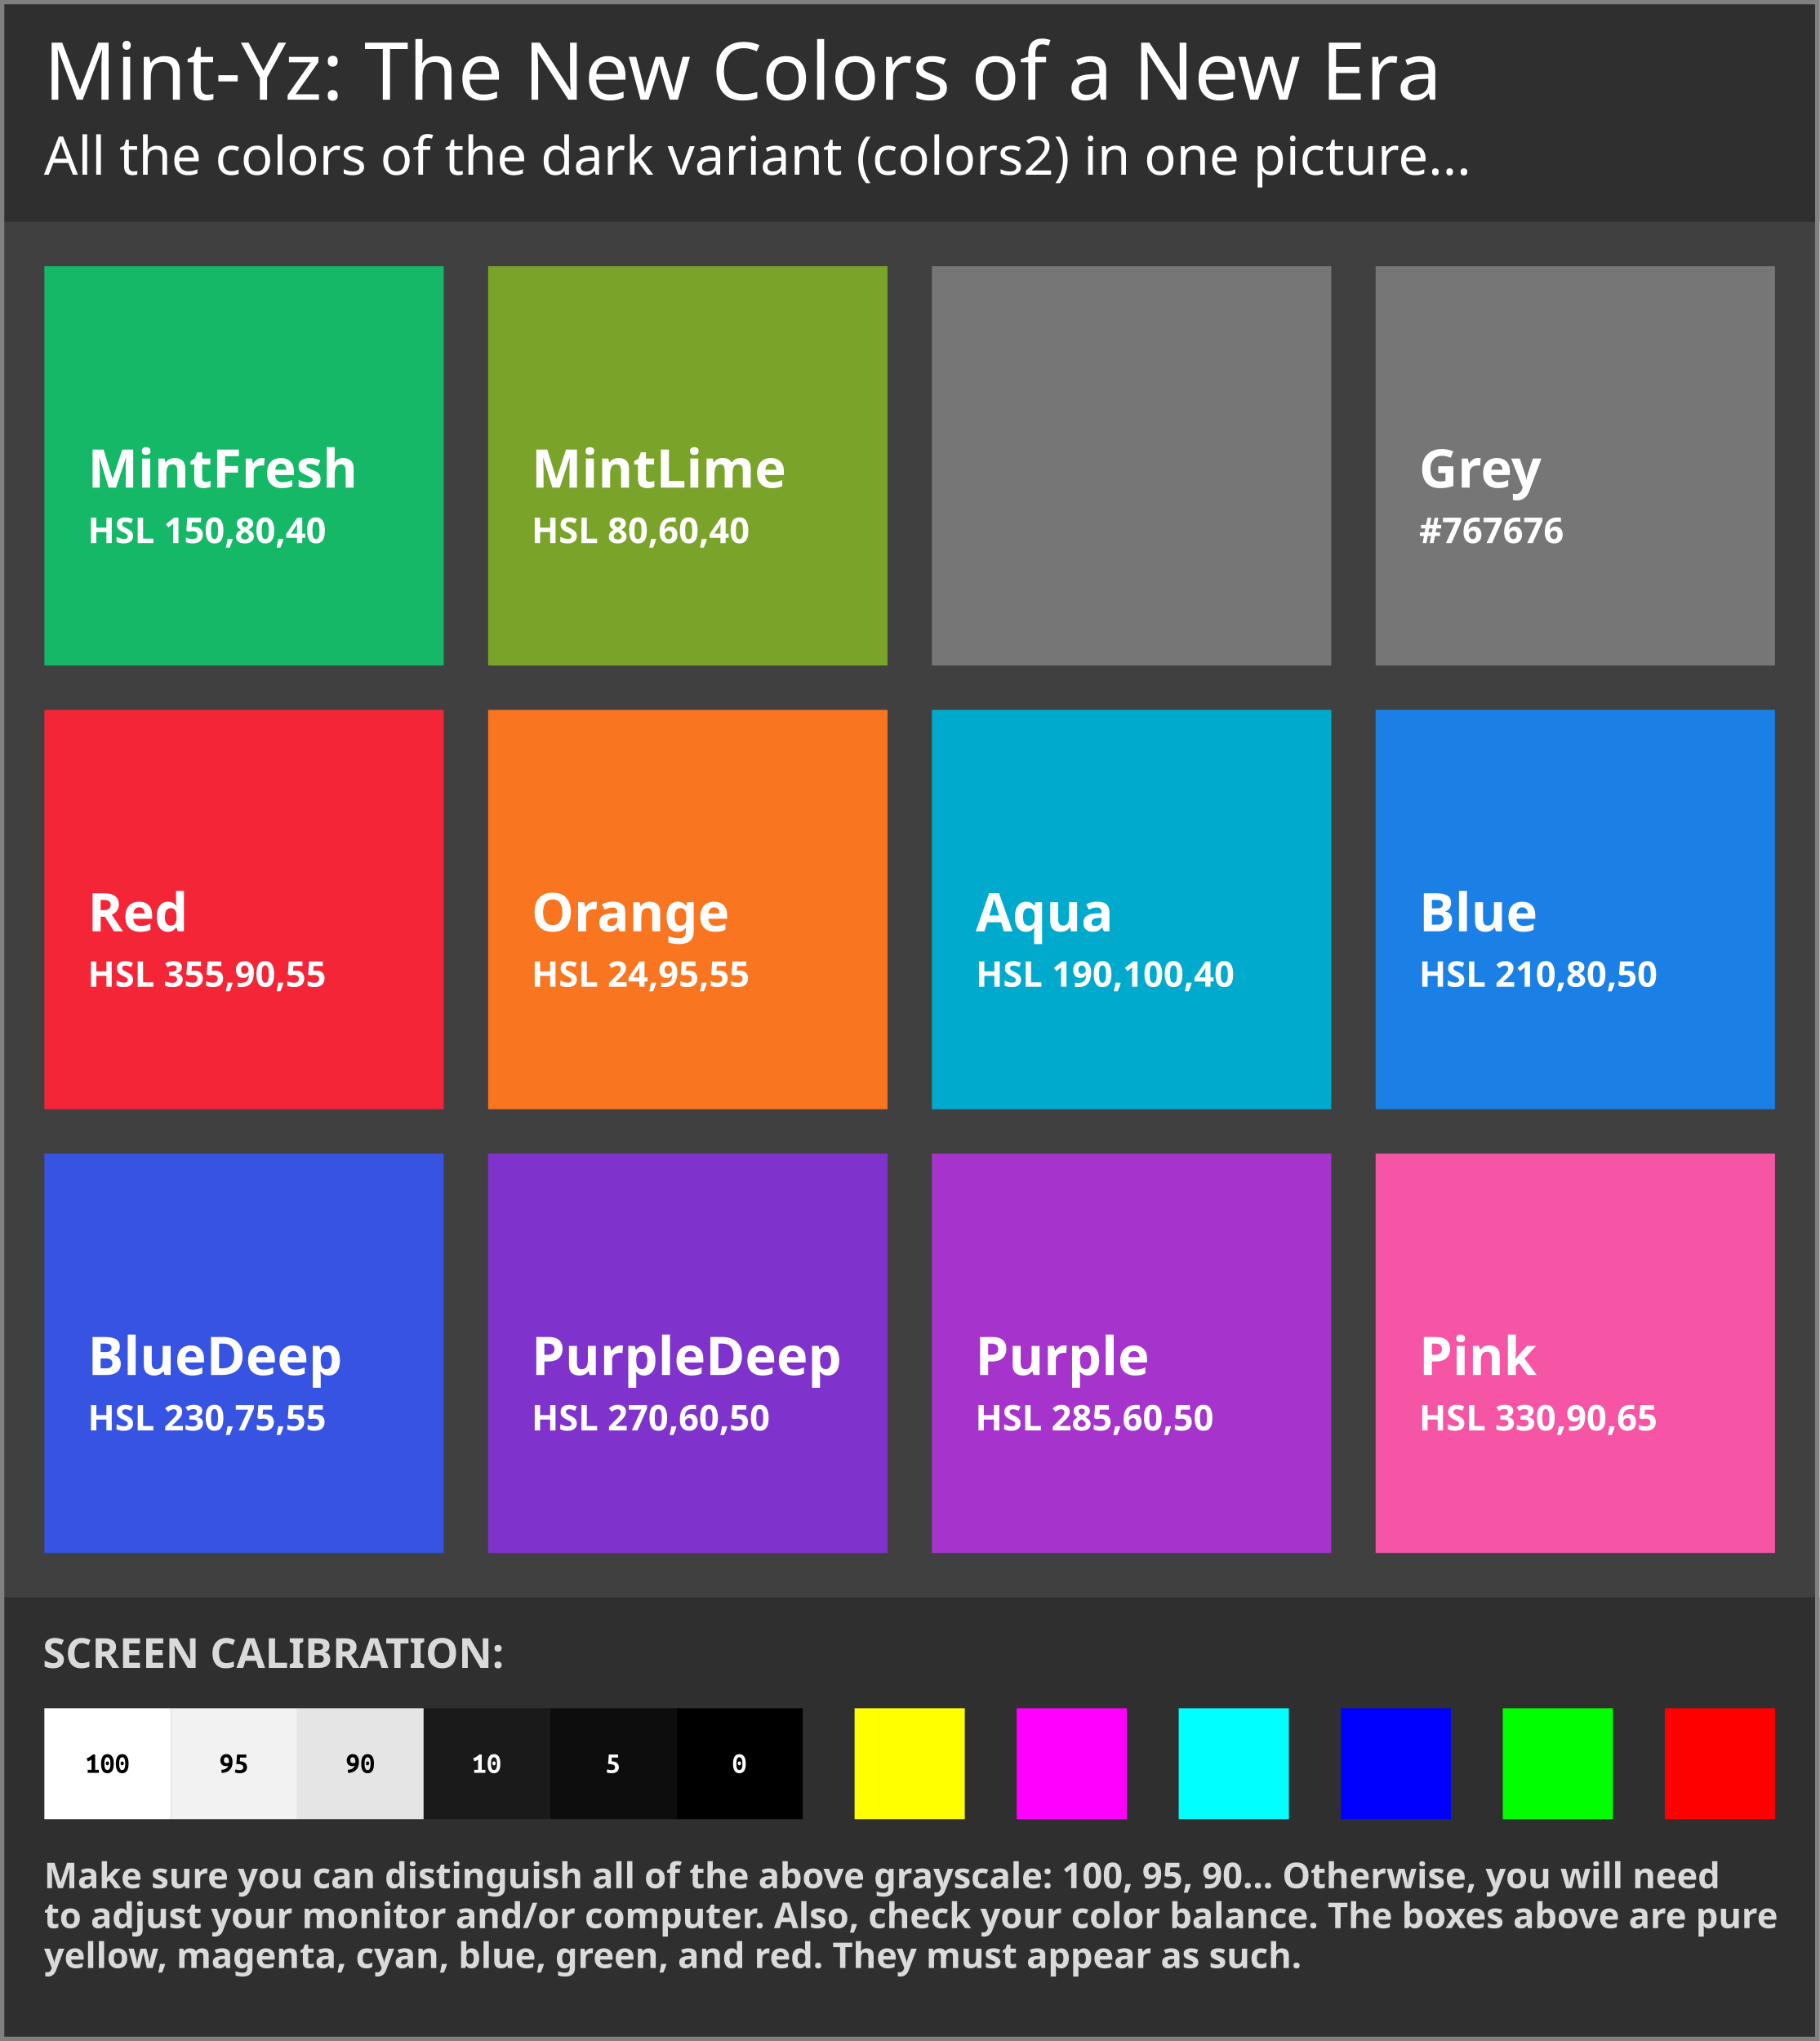
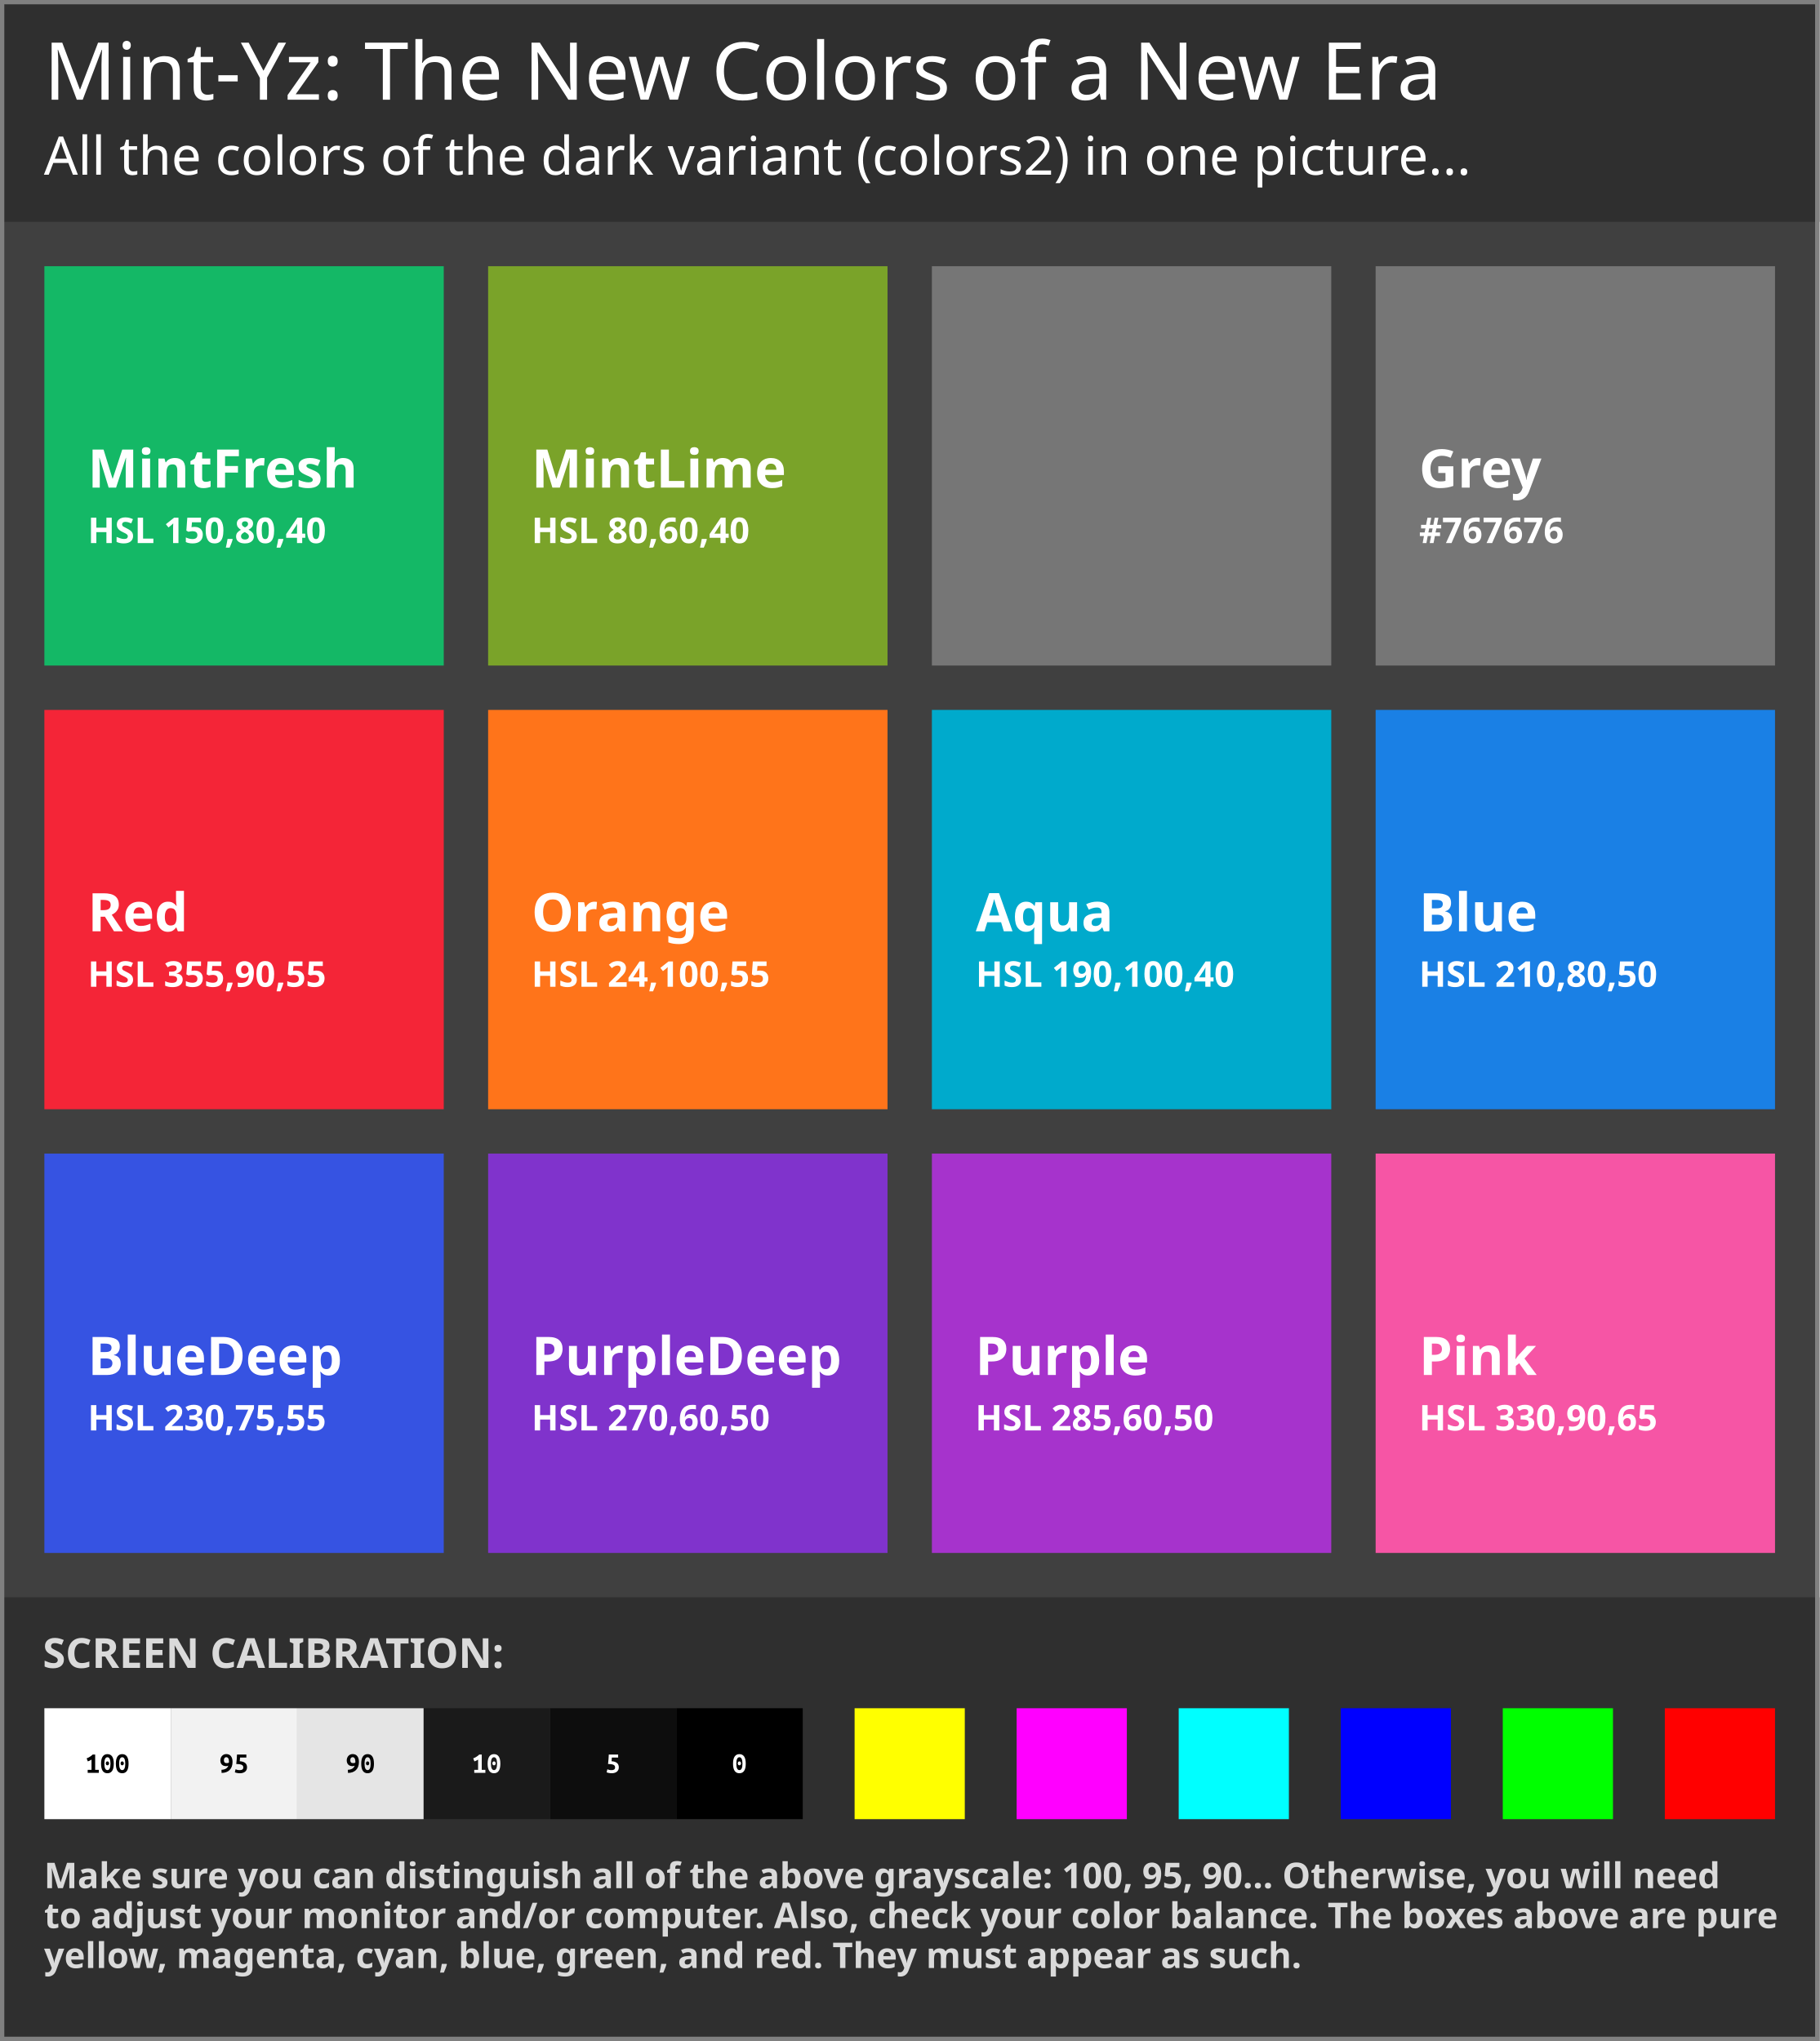
<svg xmlns="http://www.w3.org/2000/svg" width="820" height="920" viewBox="0 0 820 920" version="1.1" id="svg8">
  <defs id="defs2" />
  <g id="layer5">
    <rect y="0" x="0" height="920" width="820" id="rect122" style="fill:#ffffff;fill-opacity:1;stroke:none;stroke-width:0;stroke-opacity:1" />
    <rect transform="translate(0,-91.79999)" style="fill:#404040;fill-opacity:1;stroke:#08914d;stroke-width:0" id="rect146" width="820" height="920" x="2.2301638e-06" y="91.8" />
    <g id="g1130" transform="translate(0,-91.79999)">
      <rect y="811.8" x="0" height="200" width="820" id="rect4820" style="vector-effect:none;fill:#2f2f2f;fill-opacity:1;stroke:none;stroke-width:0;stroke-linecap:butt;stroke-linejoin:miter;stroke-miterlimit:4;stroke-dasharray:none;stroke-dashoffset:0;stroke-opacity:1" />
      <g id="g1089">
        <g transform="matrix(0,-2.099737,2.760329,0,-19.81775,839.5778)" style="display:inline" id="g1269">
          <rect transform="rotate(-90)" rx="6.3846035e-17" y="-34.396" x="-297" height="23.812" width="17.992" id="rect7" style="fill:#ff0000;fill-opacity:1;stroke:none;stroke-width:0.15;stroke-miterlimit:4;stroke-dasharray:none;stroke-opacity:1" />
          <rect transform="rotate(-90)" style="fill:#00ff00;fill-opacity:1;stroke:none;stroke-width:0.15;stroke-miterlimit:4;stroke-dasharray:none;stroke-opacity:1" id="rect9" width="17.992" height="23.812" x="-270.542" y="-34.396" rx="6.3846035e-17" />
          <rect transform="rotate(-90)" rx="6.3846035e-17" y="-34.396" x="-244.083" height="23.812" width="17.992" id="rect11" style="fill:#0000ff;fill-opacity:1;stroke:none;stroke-width:0.15;stroke-miterlimit:4;stroke-dasharray:none;stroke-opacity:1" />
          <rect transform="rotate(-90)" style="fill:#ffff00;fill-opacity:1;stroke:none;stroke-width:0.15;stroke-miterlimit:4;stroke-dasharray:none;stroke-opacity:1" id="rect818" width="17.992" height="23.812" x="-164.708" y="-34.396" rx="6.3846035e-17" />
          <rect transform="rotate(-90)" rx="6.3846035e-17" y="-34.396" x="-217.625" height="23.812" width="17.992" id="rect820-7" style="fill:#00ffff;fill-opacity:1;stroke:none;stroke-width:0.15;stroke-miterlimit:4;stroke-dasharray:none;stroke-opacity:1" />
          <rect transform="rotate(-90)" style="fill:#ff00ff;fill-opacity:1;stroke:none;stroke-width:0.15;stroke-miterlimit:4;stroke-dasharray:none;stroke-opacity:1" id="rect822-6" width="17.992" height="23.812" x="-191.167" y="-34.396" rx="6.3846035e-17" />
        </g>
        <rect transform="scale(-1)" style="display:inline;fill:#000000;fill-opacity:1;stroke:none;stroke-width:0.387;stroke-miterlimit:4;stroke-dasharray:none;stroke-opacity:1" id="rect1035" width="56.966" height="50" x="-361.798" y="-911.8" rx="2.0215312e-16" />
        <rect transform="scale(-1)" rx="2.0215312e-16" y="-911.8" x="-304.831" height="50" width="56.966" id="rect1037" style="display:inline;fill:#0d0d0d;fill-opacity:1;stroke:none;stroke-width:0.387;stroke-miterlimit:4;stroke-dasharray:none;stroke-opacity:1" />
        <rect transform="scale(-1)" style="display:inline;fill:#f2f2f2;fill-opacity:1;stroke:none;stroke-width:0.387;stroke-miterlimit:4;stroke-dasharray:none;stroke-opacity:1" id="rect1039" width="56.966" height="50" x="-133.933" y="-911.8" rx="2.0215312e-16" />
        <rect transform="scale(-1)" rx="2.0215312e-16" y="-911.8" x="-247.865" height="50" width="56.966" id="rect1041" style="display:inline;fill:#1a1a1a;fill-opacity:1;stroke:none;stroke-width:0.387;stroke-miterlimit:4;stroke-dasharray:none;stroke-opacity:1" />
        <rect transform="scale(-1)" style="display:inline;fill:#e5e5e5;fill-opacity:1;stroke:none;stroke-width:0.387;stroke-miterlimit:4;stroke-dasharray:none;stroke-opacity:1" id="rect1043" width="56.966" height="50" x="-190.899" y="-911.8" rx="2.0215312e-16" />
        <rect rx="2.0215312e-16" y="-911.8" x="-76.966" height="50" width="56.966" id="rect1045" style="display:inline;fill:#ffffff;fill-opacity:1;stroke:none;stroke-width:0.387;stroke-miterlimit:4;stroke-dasharray:none;stroke-opacity:1" transform="scale(-1)" />
        <g id="g1056">
          <g style="font-weight:bold;font-size:13.333px;line-height:17.778px;font-family:'Ubuntu Mono';-inkscape-font-specification:'Ubuntu Mono Bold';letter-spacing:0px;word-spacing:0px;fill:#000000;fill-opacity:1" id="text135" aria-label="100" transform="translate(0,-50)">
            <path id="path983" style="font-size:13.333px;text-align:center;text-anchor:middle;fill:#000000;fill-opacity:1" d="m 41.25,939.573 v -4.613 q -0.373,0.267 -0.853,0.48 -0.48,0.2 -0.813,0.32 l -0.533,-1.36 q 0.32,-0.12 0.693,-0.307 0.373,-0.187 0.747,-0.413 0.373,-0.227 0.707,-0.48 0.333,-0.253 0.573,-0.52 h 1.12 v 6.893 h 1.64 v 1.36 h -5.013 v -1.36 z" />
            <path id="path985" style="font-size:13.333px;text-align:center;text-anchor:middle;fill:#000000;fill-opacity:1" d="m 51.277,936.786 q 0,2.187 -0.733,3.253 -0.733,1.067 -2.133,1.067 -1.4,0 -2.133,-1.067 -0.733,-1.067 -0.733,-3.253 0,-2.16 0.747,-3.227 0.747,-1.067 2.12,-1.067 1.4,0 2.133,1.067 0.733,1.053 0.733,3.227 z m -1.48,0 q 0,-1.413 -0.36,-2.147 -0.347,-0.747 -1.027,-0.747 -0.667,0 -1.027,0.747 -0.36,0.733 -0.36,2.147 0,1.427 0.36,2.173 0.36,0.733 1.027,0.733 0.68,0 1.027,-0.733 0.36,-0.747 0.36,-2.173 z m -0.64,-0.133 q 0,0.36 -0.213,0.627 -0.2,0.253 -0.52,0.253 -0.347,0 -0.547,-0.253 -0.2,-0.267 -0.2,-0.627 0,-0.36 0.2,-0.627 0.2,-0.267 0.547,-0.267 0.32,0 0.52,0.267 0.213,0.267 0.213,0.627 z" />
            <path id="path987" style="font-size:13.333px;text-align:center;text-anchor:middle;fill:#000000;fill-opacity:1" d="m 57.943,936.786 q 0,2.187 -0.733,3.253 -0.733,1.067 -2.133,1.067 -1.4,0 -2.133,-1.067 -0.733,-1.067 -0.733,-3.253 0,-2.16 0.747,-3.227 0.747,-1.067 2.12,-1.067 1.4,0 2.133,1.067 0.733,1.053 0.733,3.227 z m -1.48,0 q 0,-1.413 -0.36,-2.147 -0.347,-0.747 -1.027,-0.747 -0.667,0 -1.027,0.747 -0.36,0.733 -0.36,2.147 0,1.427 0.36,2.173 0.36,0.733 1.027,0.733 0.68,0 1.027,-0.733 0.36,-0.747 0.36,-2.173 z m -0.64,-0.133 q 0,0.36 -0.213,0.627 -0.2,0.253 -0.52,0.253 -0.347,0 -0.547,-0.253 -0.2,-0.267 -0.2,-0.627 0,-0.36 0.2,-0.627 0.2,-0.267 0.547,-0.267 0.32,0 0.52,0.267 0.213,0.267 0.213,0.627 z" />
          </g>
          <g style="font-weight:bold;font-size:13.333px;line-height:17.778px;font-family:'Ubuntu Mono';-inkscape-font-specification:'Ubuntu Mono Bold';letter-spacing:0px;word-spacing:0px;fill:#ffffff;fill-opacity:1" id="text141" aria-label="0" transform="translate(0,-50)">
            <path id="path990" style="font-size:13.333px;text-align:center;text-anchor:middle;fill:#ffffff;fill-opacity:1" d="m 336.107,936.786 q 0,2.187 -0.733,3.253 -0.733,1.067 -2.133,1.067 -1.4,0 -2.133,-1.067 -0.733,-1.067 -0.733,-3.253 0,-2.16 0.747,-3.227 0.747,-1.067 2.12,-1.067 1.4,0 2.133,1.067 0.733,1.053 0.733,3.227 z m -1.48,0 q 0,-1.413 -0.36,-2.147 -0.347,-0.747 -1.027,-0.747 -0.667,0 -1.027,0.747 -0.36,0.733 -0.36,2.147 0,1.427 0.36,2.173 0.36,0.733 1.027,0.733 0.68,0 1.027,-0.733 0.36,-0.747 0.36,-2.173 z m -0.64,-0.133 q 0,0.36 -0.213,0.627 -0.2,0.253 -0.52,0.253 -0.347,0 -0.547,-0.253 -0.2,-0.267 -0.2,-0.627 0,-0.36 0.2,-0.627 0.2,-0.267 0.547,-0.267 0.32,0 0.52,0.267 0.213,0.267 0.213,0.627 z" />
          </g>
          <g style="font-weight:bold;font-size:13.333px;line-height:17.778px;font-family:'Ubuntu Mono';-inkscape-font-specification:'Ubuntu Mono Bold';letter-spacing:0px;word-spacing:0px;fill:#000000;fill-opacity:1" id="text968" aria-label="95" transform="translate(0,-50)">
            <path id="path993" style="font-size:13.333px;text-align:center;text-anchor:middle;fill:#000000;fill-opacity:1" d="m 102.189,936.546 q 0.253,0 0.533,-0.053 0.28,-0.053 0.453,-0.147 0.013,-0.107 0.013,-0.253 0.013,-0.16 0.013,-0.307 0,-0.333 -0.067,-0.667 -0.053,-0.347 -0.2,-0.627 -0.133,-0.28 -0.373,-0.453 -0.227,-0.173 -0.573,-0.173 -0.293,0 -0.507,0.12 -0.2,0.107 -0.333,0.293 -0.12,0.187 -0.187,0.44 -0.053,0.253 -0.053,0.533 0,0.627 0.293,0.96 0.293,0.333 0.987,0.333 z m -0.213,1.36 q -0.72,0 -1.227,-0.2 -0.507,-0.213 -0.827,-0.573 -0.32,-0.36 -0.467,-0.827 -0.147,-0.48 -0.147,-1.027 0,-0.48 0.16,-0.973 0.173,-0.507 0.493,-0.907 0.333,-0.413 0.827,-0.667 0.493,-0.267 1.16,-0.267 1.387,0 2.12,0.933 0.733,0.933 0.733,2.6 0,1.2 -0.347,2.133 -0.347,0.92 -1,1.547 -0.64,0.627 -1.56,0.96 -0.907,0.32 -2.027,0.32 l -0.053,-1.413 q 1.067,-0.013 1.907,-0.453 0.84,-0.453 1.187,-1.413 -0.52,0.227 -0.933,0.227 z" />
            <path id="path995" style="font-size:13.333px;text-align:center;text-anchor:middle;fill:#000000;fill-opacity:1" d="m 109.656,938.506 q 0,-0.347 -0.12,-0.627 -0.107,-0.293 -0.453,-0.493 -0.333,-0.213 -0.96,-0.32 -0.627,-0.12 -1.64,-0.12 0.133,-1.12 0.213,-2.187 0.08,-1.08 0.12,-2.08 h 4.213 v 1.36 h -2.84 q -0.027,0.427 -0.067,0.893 -0.04,0.467 -0.067,0.76 1.653,0.107 2.467,0.8 0.813,0.693 0.813,1.947 0,0.573 -0.2,1.067 -0.2,0.48 -0.613,0.84 -0.413,0.36 -1.027,0.56 -0.613,0.2 -1.427,0.2 -0.32,0 -0.653,-0.04 -0.333,-0.04 -0.64,-0.107 -0.307,-0.053 -0.56,-0.133 -0.24,-0.08 -0.373,-0.147 l 0.333,-1.36 q 0.293,0.147 0.747,0.267 0.453,0.12 1.133,0.12 0.48,0 0.787,-0.107 0.32,-0.107 0.493,-0.267 0.187,-0.173 0.253,-0.387 0.067,-0.213 0.067,-0.44 z" />
          </g>
          <g style="font-weight:bold;font-size:13.333px;line-height:17.778px;font-family:'Ubuntu Mono';-inkscape-font-specification:'Ubuntu Mono Bold';letter-spacing:0px;word-spacing:0px;fill:#000000;fill-opacity:1" id="text973" aria-label="90" transform="translate(0,-50)">
            <path id="path998" style="font-size:13.333px;text-align:center;text-anchor:middle;fill:#000000;fill-opacity:1" d="m 159.155,936.546 q 0.253,0 0.533,-0.053 0.28,-0.053 0.453,-0.147 0.013,-0.107 0.013,-0.253 0.013,-0.16 0.013,-0.307 0,-0.333 -0.067,-0.667 -0.053,-0.347 -0.2,-0.627 -0.133,-0.28 -0.373,-0.453 -0.227,-0.173 -0.573,-0.173 -0.293,0 -0.507,0.12 -0.2,0.107 -0.333,0.293 -0.12,0.187 -0.187,0.44 -0.053,0.253 -0.053,0.533 0,0.627 0.293,0.96 0.293,0.333 0.987,0.333 z m -0.213,1.36 q -0.72,0 -1.227,-0.2 -0.507,-0.213 -0.827,-0.573 -0.32,-0.36 -0.467,-0.827 -0.147,-0.48 -0.147,-1.027 0,-0.48 0.16,-0.973 0.173,-0.507 0.493,-0.907 0.333,-0.413 0.827,-0.667 0.493,-0.267 1.16,-0.267 1.387,0 2.12,0.933 0.733,0.933 0.733,2.6 0,1.2 -0.347,2.133 -0.347,0.92 -1,1.547 -0.64,0.627 -1.56,0.96 -0.907,0.32 -2.027,0.32 l -0.053,-1.413 q 1.067,-0.013 1.907,-0.453 0.84,-0.453 1.187,-1.413 -0.52,0.227 -0.933,0.227 z" />
            <path id="path1000" style="font-size:13.333px;text-align:center;text-anchor:middle;fill:#000000;fill-opacity:1" d="m 168.542,936.786 q 0,2.187 -0.733,3.253 -0.733,1.067 -2.133,1.067 -1.4,0 -2.133,-1.067 -0.733,-1.067 -0.733,-3.253 0,-2.16 0.747,-3.227 0.747,-1.067 2.12,-1.067 1.4,0 2.133,1.067 0.733,1.053 0.733,3.227 z m -1.48,0 q 0,-1.413 -0.36,-2.147 -0.347,-0.747 -1.027,-0.747 -0.667,0 -1.027,0.747 -0.36,0.733 -0.36,2.147 0,1.427 0.36,2.173 0.36,0.733 1.027,0.733 0.68,0 1.027,-0.733 0.36,-0.747 0.36,-2.173 z m -0.64,-0.133 q 0,0.36 -0.213,0.627 -0.2,0.253 -0.52,0.253 -0.347,0 -0.547,-0.253 -0.2,-0.267 -0.2,-0.627 0,-0.36 0.2,-0.627 0.2,-0.267 0.547,-0.267 0.32,0 0.52,0.267 0.213,0.267 0.213,0.627 z" />
          </g>
          <g style="font-weight:bold;font-size:13.333px;line-height:17.778px;font-family:'Ubuntu Mono';-inkscape-font-specification:'Ubuntu Mono Bold';letter-spacing:0px;word-spacing:0px;fill:#ffffff;fill-opacity:1" id="text977" aria-label="10" transform="translate(0,-50)">
            <path id="path1003" style="font-size:13.333px;text-align:center;text-anchor:middle;fill:#ffffff;fill-opacity:1" d="m 215.481,939.573 v -4.613 q -0.373,0.267 -0.853,0.48 -0.48,0.2 -0.813,0.32 l -0.533,-1.36 q 0.32,-0.12 0.693,-0.307 0.373,-0.187 0.747,-0.413 0.373,-0.227 0.707,-0.48 0.333,-0.253 0.573,-0.52 h 1.12 v 6.893 h 1.64 v 1.36 H 213.748 v -1.36 z" />
            <path id="path1005" style="font-size:13.333px;text-align:center;text-anchor:middle;fill:#ffffff;fill-opacity:1" d="m 225.508,936.786 q 0,2.187 -0.733,3.253 -0.733,1.067 -2.133,1.067 -1.4,0 -2.133,-1.067 -0.733,-1.067 -0.733,-3.253 0,-2.16 0.747,-3.227 0.747,-1.067 2.12,-1.067 1.4,0 2.133,1.067 0.733,1.053 0.733,3.227 z m -1.48,0 q 0,-1.413 -0.36,-2.147 -0.347,-0.747 -1.027,-0.747 -0.667,0 -1.027,0.747 -0.36,0.733 -0.36,2.147 0,1.427 0.36,2.173 0.36,0.733 1.027,0.733 0.68,0 1.027,-0.733 0.36,-0.747 0.36,-2.173 z m -0.64,-0.133 q 0,0.36 -0.213,0.627 -0.2,0.253 -0.52,0.253 -0.347,0 -0.547,-0.253 -0.2,-0.267 -0.2,-0.627 0,-0.36 0.2,-0.627 0.2,-0.267 0.547,-0.267 0.32,0 0.52,0.267 0.213,0.267 0.213,0.627 z" />
          </g>
          <g style="font-weight:bold;font-size:13.333px;line-height:17.778px;font-family:'Ubuntu Mono';-inkscape-font-specification:'Ubuntu Mono Bold';letter-spacing:0px;word-spacing:0px;fill:#ffffff;fill-opacity:1" id="text981" aria-label="5" transform="translate(0,-50)">
            <path id="path1008" style="font-size:13.333px;text-align:center;text-anchor:middle;fill:#ffffff;fill-opacity:1" d="m 277.221,938.506 q 0,-0.347 -0.12,-0.627 -0.107,-0.293 -0.453,-0.493 -0.333,-0.213 -0.96,-0.32 -0.627,-0.12 -1.64,-0.12 0.133,-1.12 0.213,-2.187 0.08,-1.08 0.12,-2.08 h 4.213 v 1.36 h -2.84 q -0.027,0.427 -0.067,0.893 -0.04,0.467 -0.067,0.76 1.653,0.107 2.467,0.8 0.813,0.693 0.813,1.947 0,0.573 -0.2,1.067 -0.2,0.48 -0.613,0.84 -0.413,0.36 -1.027,0.56 -0.613,0.2 -1.427,0.2 -0.32,0 -0.653,-0.04 -0.333,-0.04 -0.64,-0.107 -0.307,-0.053 -0.56,-0.133 -0.24,-0.08 -0.373,-0.147 l 0.333,-1.36 q 0.293,0.147 0.747,0.267 0.453,0.12 1.133,0.12 0.48,0 0.787,-0.107 0.32,-0.107 0.493,-0.267 0.187,-0.173 0.253,-0.387 0.067,-0.213 0.067,-0.44 z" />
          </g>
        </g>
      </g>
      <text id="text1065" y="843.616" x="19.253" style="font-weight:bold;font-size:18.667px;line-height:29.333px;font-family:'Ubuntu Mono';-inkscape-font-specification:'Ubuntu Mono Bold';letter-spacing:0px;word-spacing:0px;fill:#dadada;fill-opacity:1" xml:space="preserve">
        <tspan style="font-size:18.667px;fill:#dadada;fill-opacity:1" y="843.616" x="19.253" id="tspan1063">SCREEN CALIBRATION:</tspan>
      </text>
      <text id="text1069" y="942.904" x="19.856" style="font-weight:bold;font-size:16px;line-height:18px;font-family:'Ubuntu Mono';-inkscape-font-specification:'Ubuntu Mono Bold';letter-spacing:0px;word-spacing:0px;fill:#dadada;fill-opacity:1" xml:space="preserve">
        <tspan style="font-style:normal;font-variant:normal;font-weight:bold;font-stretch:normal;font-family:'Ubuntu Mono';-inkscape-font-specification:'Ubuntu Mono Bold';fill:#dadada;fill-opacity:1" id="tspan1075" y="942.904" x="19.856">Make sure you can distinguish all of the above grayscale: 100, 95, 90... Otherwise, you will need</tspan>
        <tspan style="font-style:normal;font-variant:normal;font-weight:bold;font-stretch:normal;font-family:'Ubuntu Mono';-inkscape-font-specification:'Ubuntu Mono Bold';fill:#dadada;fill-opacity:1" id="tspan1079" y="960.904" x="19.856">to adjust your monitor and/or computer. Also, check your color balance. The boxes above are pure</tspan>
        <tspan id="tspan1089" style="font-style:normal;font-variant:normal;font-weight:bold;font-stretch:normal;font-family:'Ubuntu Mono';-inkscape-font-specification:'Ubuntu Mono Bold';fill:#dadada;fill-opacity:1" y="978.904" x="19.856">yellow, magenta, cyan, blue, green, and red. They must appear as such.</tspan>
      </text>
    </g>
  </g>
  <g id="layer1" transform="translate(0,-91.79999)">
    <rect y="91.8" x="0" height="100" width="820" id="rect903" style="opacity:1;vector-effect:none;fill:#2f2f2f;fill-opacity:1;stroke:none;stroke-width:0;stroke-linecap:butt;stroke-linejoin:miter;stroke-miterlimit:4;stroke-dasharray:none;stroke-dashoffset:0;stroke-opacity:1" />
    <text xml:space="preserve" style="font-style:normal;font-variant:normal;font-weight:normal;font-stretch:normal;font-size:24px;line-height:1.25;font-family:'DejaVu Sans';-inkscape-font-specification:'DejaVu Sans';text-align:start;letter-spacing:0px;word-spacing:0px;text-anchor:start;fill:#ffffff;fill-opacity:1;stroke:none" x="19.784" y="136.748" id="text947">
      <tspan x="19.784" y="136.748" style="font-style:normal;font-variant:normal;font-weight:normal;font-stretch:normal;font-size:36px;font-family:'Ubuntu Mono';-inkscape-font-specification:'Ubuntu Mono';fill:#ffffff;fill-opacity:1" id="tspan921">Mint-Yz: The New Colors of a New Era</tspan>
      <tspan id="tspan135" x="19.784" y="170.556" style="font-style:normal;font-variant:normal;font-weight:normal;font-stretch:normal;font-size:24px;font-family:'Ubuntu Mono';-inkscape-font-specification:'Ubuntu Mono';fill:#ffffff;fill-opacity:1">All the colors of the dark variant (colors2) in one picture...</tspan>
    </text>
    <rect y="92.768" x="0.968" height="918.063" width="818.063" id="rect115" style="fill:none;fill-opacity:1;stroke:#808080;stroke-width:1.937;stroke-opacity:1" />
    <g id="g935" transform="translate(400,150)">
      <rect style="opacity:1;vector-effect:none;fill:#00aacc;fill-opacity:1;stroke:none;stroke-width:0;stroke-linecap:butt;stroke-linejoin:miter;stroke-miterlimit:4;stroke-dasharray:none;stroke-dashoffset:0;stroke-opacity:1" id="rect830" width="180" height="180" x="20" y="261.8" />
      <text id="text59" y="361.592" x="39.784" style="font-style:normal;font-variant:normal;font-weight:bold;font-stretch:normal;font-size:16px;line-height:25px;font-family:'Ubuntu Mono';-inkscape-font-specification:'Ubuntu Mono Bold';text-align:start;letter-spacing:0px;word-spacing:0px;text-anchor:start;fill:#000000;fill-opacity:1;stroke:none" xml:space="preserve">
        <tspan id="tspan866" style="font-size:24px;line-height:18px;fill:#ffffff;fill-opacity:1" y="361.592" x="39.784">Aqua</tspan>
        <tspan style="line-height:18px;fill:#ffffff;fill-opacity:1" y="386.592" x="39.784" id="tspan933">HSL 190,100,40</tspan>
      </text>
    </g>
    <g id="g956" transform="translate(0,-50)">
      <rect y="261.8" x="620" height="180" width="180" id="rect55" style="opacity:1;vector-effect:none;fill:#767676;fill-opacity:1;stroke:none;stroke-width:0;stroke-linecap:butt;stroke-linejoin:miter;stroke-miterlimit:4;stroke-dasharray:none;stroke-dashoffset:0;stroke-opacity:1" />
      <text xml:space="preserve" style="font-style:normal;font-variant:normal;font-weight:bold;font-stretch:normal;font-size:16px;line-height:25px;font-family:'Ubuntu Mono';-inkscape-font-specification:'Ubuntu Mono Bold';text-align:start;letter-spacing:0px;word-spacing:0px;text-anchor:start;fill:#000000;fill-opacity:1;stroke:none" x="639.568" y="361.592" id="text896">
        <tspan x="639.568" y="361.592" style="font-size:24px;line-height:18px;fill:#ffffff;fill-opacity:1" id="tspan890">Grey</tspan>
        <tspan x="639.568" y="386.592" style="line-height:18px;fill:#ffffff;fill-opacity:1" id="tspan894">#767676</tspan>
      </text>
    </g>
-     <g id="g990" transform="translate(-200,-45.39999)">
-       <rect y="457.2" x="420" height="180" width="180" id="rect812" style="vector-effect:none;fill:#f97520;fill-opacity:1;stroke:none;stroke-width:0;stroke-linecap:butt;stroke-linejoin:miter;stroke-miterlimit:4;stroke-dasharray:none;stroke-dashoffset:0;stroke-opacity:1" />
-       <text id="text904" y="556.992" x="439.568" style="font-style:normal;font-variant:normal;font-weight:bold;font-stretch:normal;font-size:16px;line-height:25px;font-family:'Ubuntu Mono';-inkscape-font-specification:'Ubuntu Mono Bold';text-align:start;letter-spacing:0px;word-spacing:0px;text-anchor:start;fill:#000000;fill-opacity:1;stroke:none" xml:space="preserve">
-         <tspan id="tspan898" style="font-size:24px;line-height:18px;fill:#ffffff;fill-opacity:1" y="556.992" x="439.568">Orange</tspan>
-         <tspan id="tspan902" style="line-height:18px;fill:#ffffff;fill-opacity:1" y="581.992" x="439.568">HSL 24,95,55</tspan>
-       </text>
-     </g>
    <g id="g970" transform="translate(400,150)">
      <rect y="461.8" x="220" height="180" width="180" id="rect822" style="opacity:1;vector-effect:none;fill:#f655a5;fill-opacity:1;stroke:none;stroke-width:0;stroke-linecap:butt;stroke-linejoin:miter;stroke-miterlimit:4;stroke-dasharray:none;stroke-dashoffset:0;stroke-opacity:1" />
      <text id="text912" y="561.592" x="239.568" style="font-style:normal;font-variant:normal;font-weight:bold;font-stretch:normal;font-size:16px;line-height:25px;font-family:'Ubuntu Mono';-inkscape-font-specification:'Ubuntu Mono Bold';text-align:start;letter-spacing:0px;word-spacing:0px;text-anchor:start;fill:#000000;fill-opacity:1;stroke:none" xml:space="preserve">
        <tspan id="tspan906" style="font-size:24px;line-height:18px;fill:#ffffff;fill-opacity:1" y="561.592" x="239.568">Pink</tspan>
        <tspan id="tspan910" style="line-height:18px;fill:#ffffff;fill-opacity:1" y="586.592" x="239.568">HSL 330,90,65</tspan>
      </text>
    </g>
    <g id="g977" transform="translate(0,150)">
      <rect style="opacity:1;vector-effect:none;fill:#a633cc;fill-opacity:1;stroke:none;stroke-width:0;stroke-linecap:butt;stroke-linejoin:miter;stroke-miterlimit:4;stroke-dasharray:none;stroke-dashoffset:0;stroke-opacity:1" id="rect820" width="180" height="180" x="420" y="461.8" />
      <text xml:space="preserve" style="font-style:normal;font-variant:normal;font-weight:bold;font-stretch:normal;font-size:16px;line-height:25px;font-family:'Ubuntu Mono';-inkscape-font-specification:'Ubuntu Mono Bold';text-align:start;letter-spacing:0px;word-spacing:0px;text-anchor:start;fill:#000000;fill-opacity:1;stroke:none" x="439.568" y="561.592" id="text920">
        <tspan x="439.568" y="561.592" style="font-size:24px;line-height:18px;fill:#ffffff;fill-opacity:1" id="tspan914">Purple</tspan>
        <tspan x="439.568" y="586.592" style="line-height:18px;fill:#ffffff;fill-opacity:1" id="tspan918">HSL 285,60,50</tspan>
      </text>
    </g>
    <g id="g984" transform="translate(-600,-50)">
      <rect y="461.8" x="620" height="180" width="180" id="rect824" style="opacity:1;vector-effect:none;fill:#f42537;fill-opacity:1;stroke:none;stroke-width:0;stroke-linecap:butt;stroke-linejoin:miter;stroke-miterlimit:4;stroke-dasharray:none;stroke-dashoffset:0;stroke-opacity:1" />
      <text id="text928" y="561.592" x="639.568" style="font-style:normal;font-variant:normal;font-weight:bold;font-stretch:normal;font-size:16px;line-height:25px;font-family:'Ubuntu Mono';-inkscape-font-specification:'Ubuntu Mono Bold';text-align:start;letter-spacing:0px;word-spacing:0px;text-anchor:start;fill:#000000;fill-opacity:1;stroke:none" xml:space="preserve">
        <tspan id="tspan922" style="font-size:24px;line-height:18px;fill:#ffffff;fill-opacity:1" y="561.592" x="639.568">Red</tspan>
        <tspan style="line-height:18px;fill:#ffffff;fill-opacity:1" y="586.592" x="639.568" id="tspan923">HSL 355,90,55</tspan>
      </text>
    </g>
    <g id="g1099" transform="translate(-200,-450)">
      <rect y="661.8" x="420" height="180" width="180" id="rect1089" style="opacity:1;vector-effect:none;fill:#7aa329;fill-opacity:1;stroke:none;stroke-width:0;stroke-linecap:butt;stroke-linejoin:miter;stroke-miterlimit:4;stroke-dasharray:none;stroke-dashoffset:0;stroke-opacity:1" />
      <text xml:space="preserve" style="font-style:normal;font-variant:normal;font-weight:bold;font-stretch:normal;font-size:16px;line-height:25px;font-family:'Ubuntu Mono';-inkscape-font-specification:'Ubuntu Mono Bold';text-align:start;letter-spacing:0px;word-spacing:0px;text-anchor:start;fill:#000000;fill-opacity:1;stroke:none" x="439.568" y="761.592" id="text1097">
        <tspan x="439.568" y="761.592" style="font-size:24px;line-height:18px;fill:#ffffff;fill-opacity:1" id="tspan1091">MintLime</tspan>
        <tspan id="tspan1095" x="439.568" y="786.592" style="line-height:18px;fill:#ffffff;fill-opacity:1">HSL 80,60,40</tspan>
      </text>
    </g>
    <g transform="translate(-400,-450)" id="g991">
      <rect style="opacity:1;vector-effect:none;fill:#14b866;fill-opacity:1;stroke:none;stroke-width:0;stroke-linecap:butt;stroke-linejoin:miter;stroke-miterlimit:4;stroke-dasharray:none;stroke-dashoffset:0;stroke-opacity:1" id="rect816" width="180" height="180" x="420" y="661.8" />
      <text id="text952" y="761.592" x="439.568" style="font-style:normal;font-variant:normal;font-weight:bold;font-stretch:normal;font-size:16px;line-height:25px;font-family:'Ubuntu Mono';-inkscape-font-specification:'Ubuntu Mono Bold';text-align:start;letter-spacing:0px;word-spacing:0px;text-anchor:start;fill:#000000;fill-opacity:1;stroke:none" xml:space="preserve">
        <tspan id="tspan946" style="font-size:24px;line-height:18px;fill:#ffffff;fill-opacity:1" y="761.592" x="439.568">MintFresh</tspan>
        <tspan style="line-height:18px;fill:#ffffff;fill-opacity:1" y="786.592" x="439.568" id="tspan952">HSL 150,80,40</tspan>
      </text>
    </g>
    <g id="g942" transform="translate(400,150)">
      <rect style="opacity:1;vector-effect:none;fill:#1a80e5;fill-opacity:1;stroke:none;stroke-width:0;stroke-linecap:butt;stroke-linejoin:miter;stroke-miterlimit:4;stroke-dasharray:none;stroke-dashoffset:0;stroke-opacity:1" id="rect842" width="180" height="180" x="220" y="261.8" />
      <text xml:space="preserve" style="font-style:normal;font-variant:normal;font-weight:bold;font-stretch:normal;font-size:16px;line-height:25px;font-family:'Ubuntu Mono';-inkscape-font-specification:'Ubuntu Mono Bold';text-align:start;letter-spacing:0px;word-spacing:0px;text-anchor:start;fill:#000000;fill-opacity:1;stroke:none" x="239.568" y="361.592" id="text880">
        <tspan x="239.568" y="361.592" style="font-size:24px;line-height:18px;fill:#ffffff;fill-opacity:1" id="tspan874">Blue</tspan>
        <tspan x="239.568" y="386.592" style="line-height:18px;fill:#ffffff;fill-opacity:1" id="tspan935">HSL 210,80,50</tspan>
      </text>
    </g>
    <g id="g983" transform="translate(0,-50)">
      <rect style="vector-effect:none;fill:#3653e2;fill-opacity:1;stroke:none;stroke-width:0;stroke-linecap:butt;stroke-linejoin:miter;stroke-miterlimit:4;stroke-dasharray:none;stroke-dashoffset:0;stroke-opacity:1" id="rect828" width="180" height="180" x="20" y="661.8" />
      <text xml:space="preserve" style="font-style:normal;font-variant:normal;font-weight:bold;font-stretch:normal;font-size:16px;line-height:25px;font-family:'Ubuntu Mono';-inkscape-font-specification:'Ubuntu Mono Bold';text-align:start;letter-spacing:0px;word-spacing:0px;text-anchor:start;fill:#000000;fill-opacity:1;stroke:none" x="39.568" y="761.592" id="text976">
        <tspan x="39.568" y="761.592" style="font-size:24px;line-height:18px;fill:#ffffff;fill-opacity:1" id="tspan970">BlueDeep</tspan>
        <tspan x="39.568" y="786.592" style="line-height:18px;fill:#ffffff;fill-opacity:1" id="tspan974">HSL 230,75,55</tspan>
      </text>
    </g>
    <g transform="translate(-200,150)" id="g958">
      <rect y="461.8" x="420" height="180" width="180" id="rect946" style="opacity:1;vector-effect:none;fill:#8033cc;fill-opacity:1;stroke:none;stroke-width:0;stroke-linecap:butt;stroke-linejoin:miter;stroke-miterlimit:4;stroke-dasharray:none;stroke-dashoffset:0;stroke-opacity:1" />
      <text id="text956" y="561.592" x="439.568" style="font-style:normal;font-variant:normal;font-weight:bold;font-stretch:normal;font-size:16px;line-height:25px;font-family:'Ubuntu Mono';-inkscape-font-specification:'Ubuntu Mono Bold';text-align:start;letter-spacing:0px;word-spacing:0px;text-anchor:start;fill:#000000;fill-opacity:1;stroke:none" xml:space="preserve">
        <tspan id="tspan948" style="font-size:24px;line-height:18px;fill:#ffffff;fill-opacity:1" y="561.592" x="439.568">PurpleDeep</tspan>
        <tspan id="tspan954" style="line-height:18px;fill:#ffffff;fill-opacity:1" y="586.592" x="439.568">HSL 270,60,50</tspan>
      </text>
    </g>
    <g transform="translate(0,-450)" id="g950">
      <rect style="opacity:1;vector-effect:none;fill:#767676;fill-opacity:1;stroke:none;stroke-width:0;stroke-linecap:butt;stroke-linejoin:miter;stroke-miterlimit:4;stroke-dasharray:none;stroke-dashoffset:0;stroke-opacity:1" id="rect941" width="180" height="180" x="420" y="661.8" />
      <text id="text948" y="761.592" x="439.568" style="font-style:normal;font-variant:normal;font-weight:bold;font-stretch:normal;font-size:16px;line-height:25px;font-family:'Ubuntu Mono';-inkscape-font-specification:'Ubuntu Mono Bold';text-align:start;letter-spacing:0px;word-spacing:0px;text-anchor:start;fill:#000000;fill-opacity:1;stroke:none" xml:space="preserve">
        <tspan style="line-height:18px;fill:#ffffff;fill-opacity:1" y="761.592" x="439.568" id="tspan945" />
      </text>
    </g>
+     <g id="g990" transform="translate(-200,-45.39999)">
+       <rect y="457.2" x="420" height="180" width="180" id="rect812" style="vector-effect:none;fill:#ff741a;fill-opacity:1;stroke:none;stroke-width:0;stroke-linecap:butt;stroke-linejoin:miter;stroke-miterlimit:4;stroke-dasharray:none;stroke-dashoffset:0;stroke-opacity:1" />
+       <text id="text904" y="556.992" x="439.568" style="font-style:normal;font-variant:normal;font-weight:bold;font-stretch:normal;font-size:16px;line-height:25px;font-family:'Ubuntu Mono';-inkscape-font-specification:'Ubuntu Mono Bold';text-align:start;letter-spacing:0px;word-spacing:0px;text-anchor:start;fill:#000000;fill-opacity:1;stroke:none" xml:space="preserve">
+         <tspan id="tspan898" style="font-size:24px;line-height:18px;fill:#ffffff;fill-opacity:1" y="556.992" x="439.568">Orange</tspan>
+         <tspan id="tspan902" style="line-height:18px;fill:#ffffff;fill-opacity:1" y="581.992" x="439.568">HSL 24,100,55</tspan>
+       </text>
+     </g>
  </g>
  <g id="layer6" style="display:none">
    <rect style="display:inline;fill:#000000;fill-opacity:0.05;stroke-width:0" id="rect945" width="820" height="620" x="0" y="100" />
  </g>
  <g id="layer2" style="display:none">
    <rect style="fill:#000000;fill-opacity:0.1;stroke-width:0" id="rect920" width="820" height="620" x="0" y="100" />
  </g>
  <g id="layer3" style="display:none">
    <rect y="100" x="0" height="620" width="820" id="rect937" style="display:inline;fill:#ffffff;fill-opacity:0.2;stroke-width:0" />
  </g>
  <g id="layer4" style="display:none">
    <rect style="display:inline;fill:#000000;fill-opacity:0.3;stroke-width:0" id="rect940" width="820" height="620" x="0" y="100" />
  </g>
  <g id="layer7" style="display:none" />
</svg>
